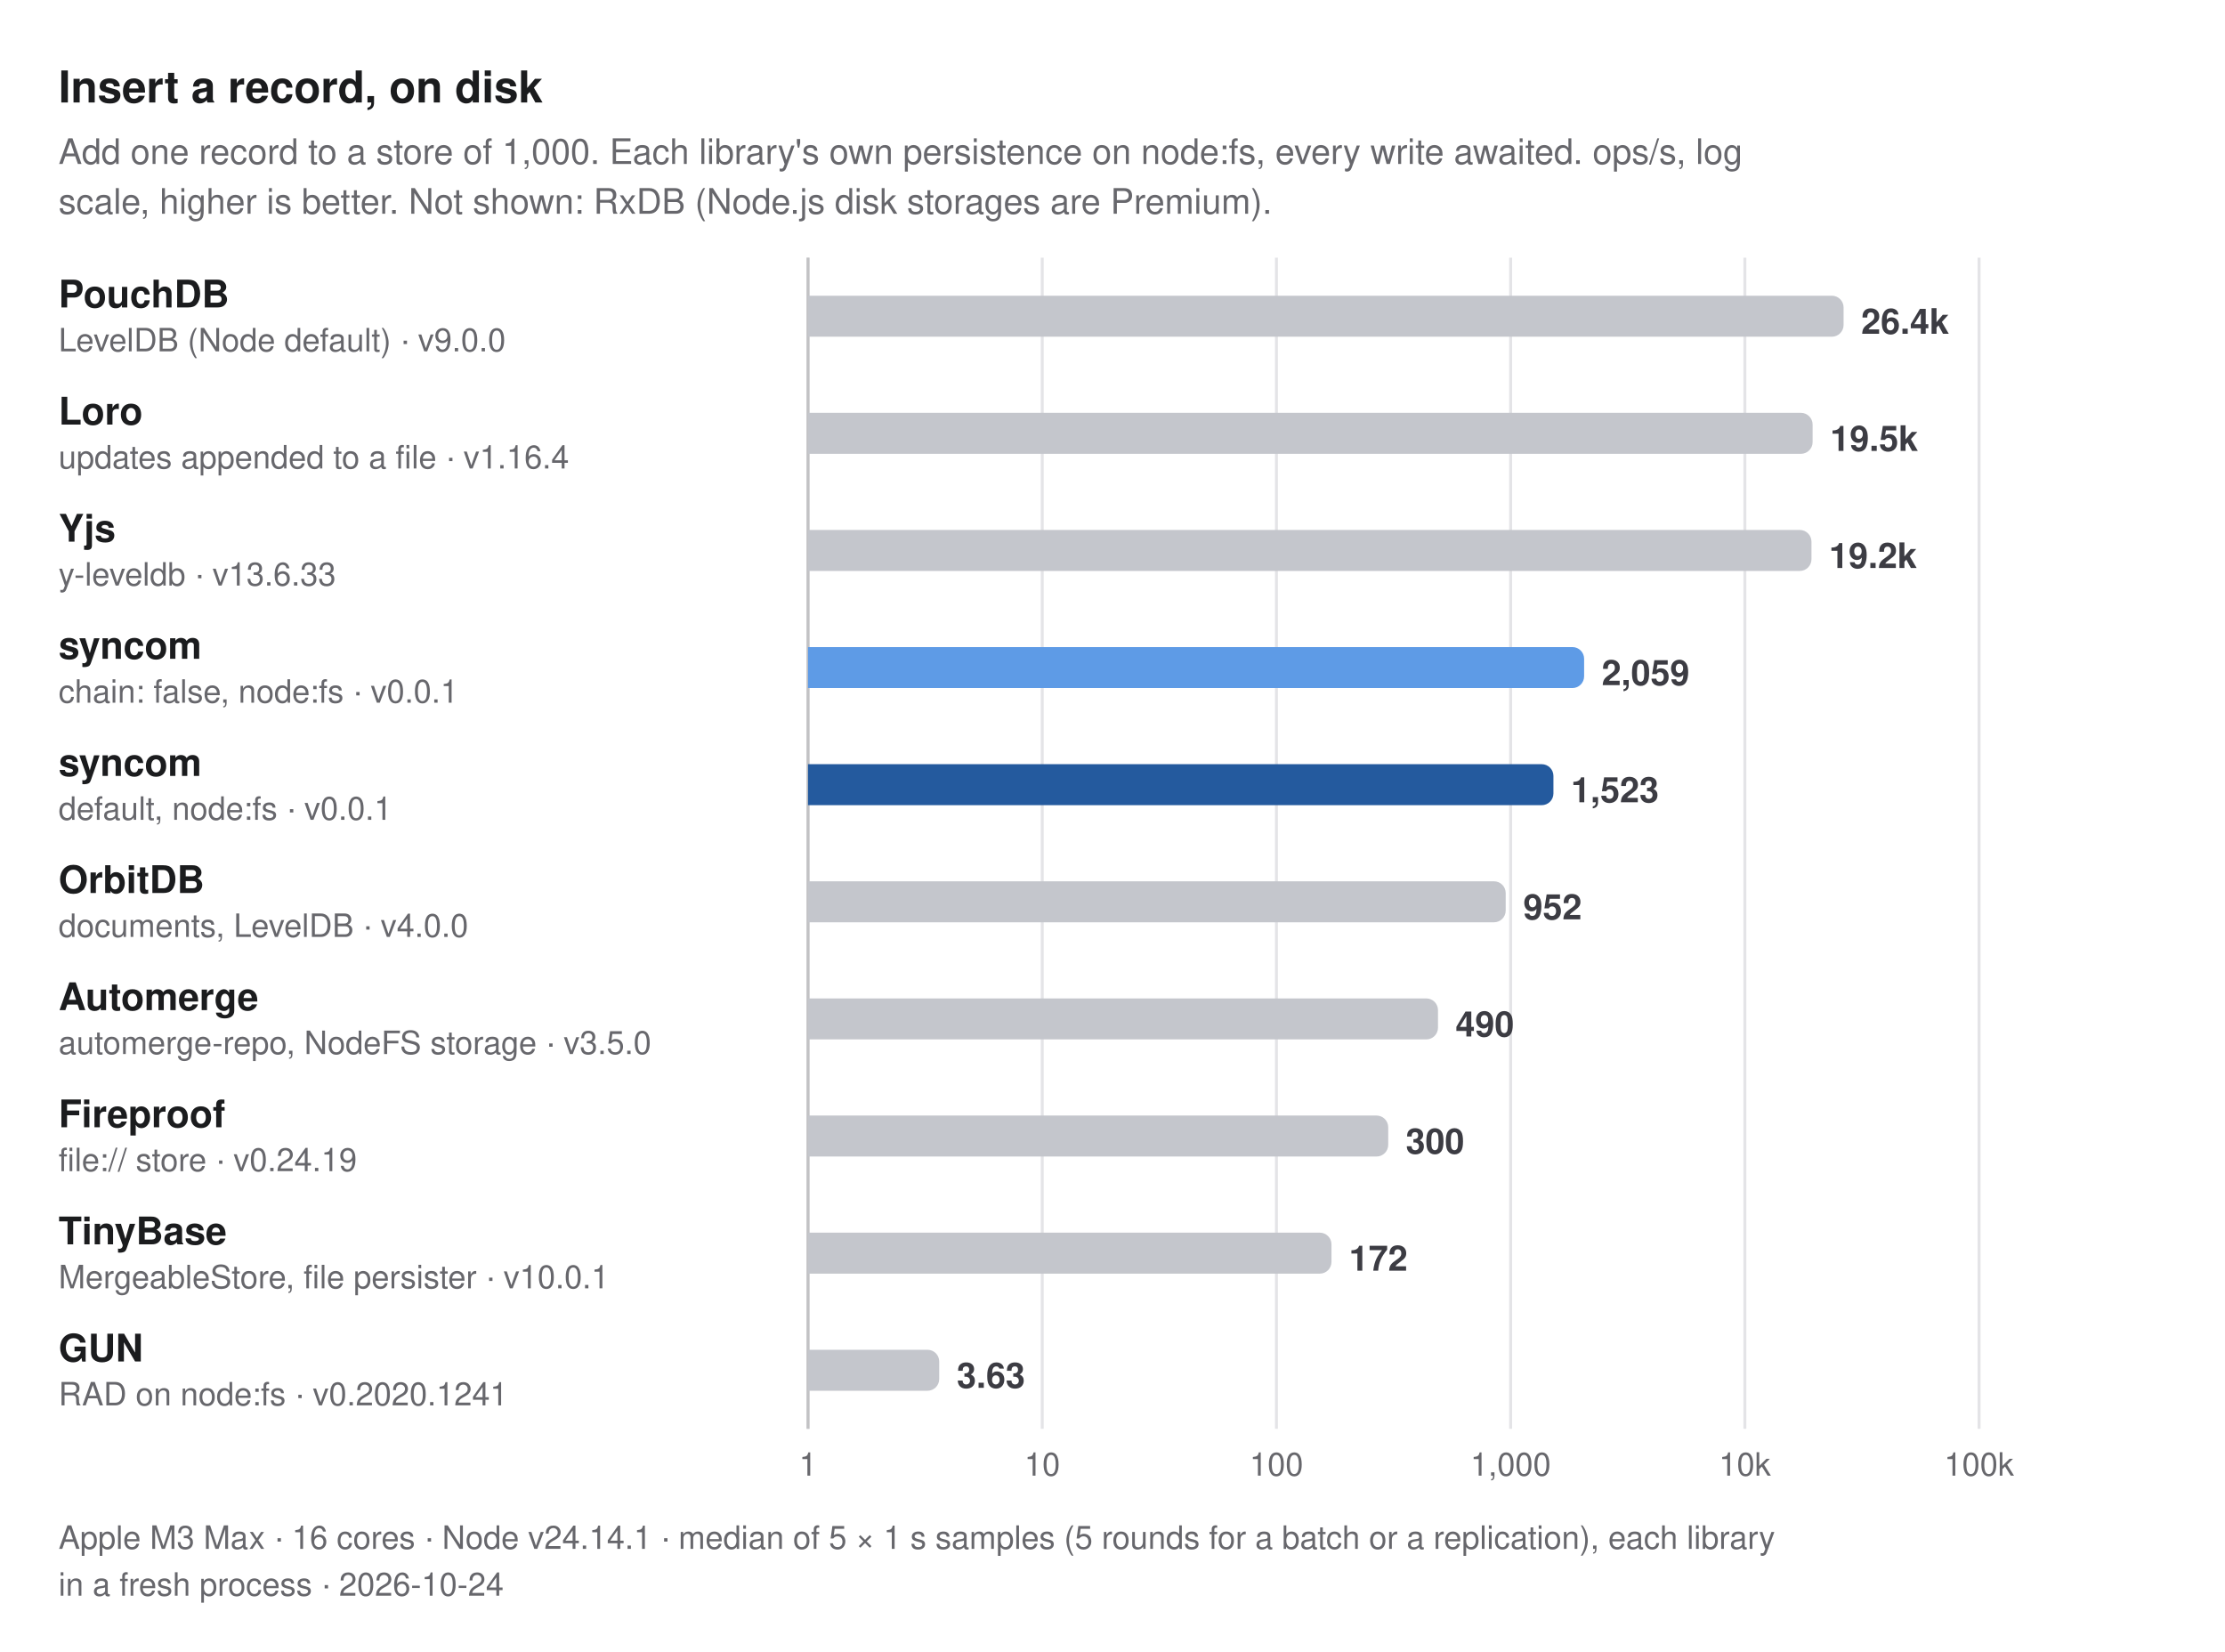
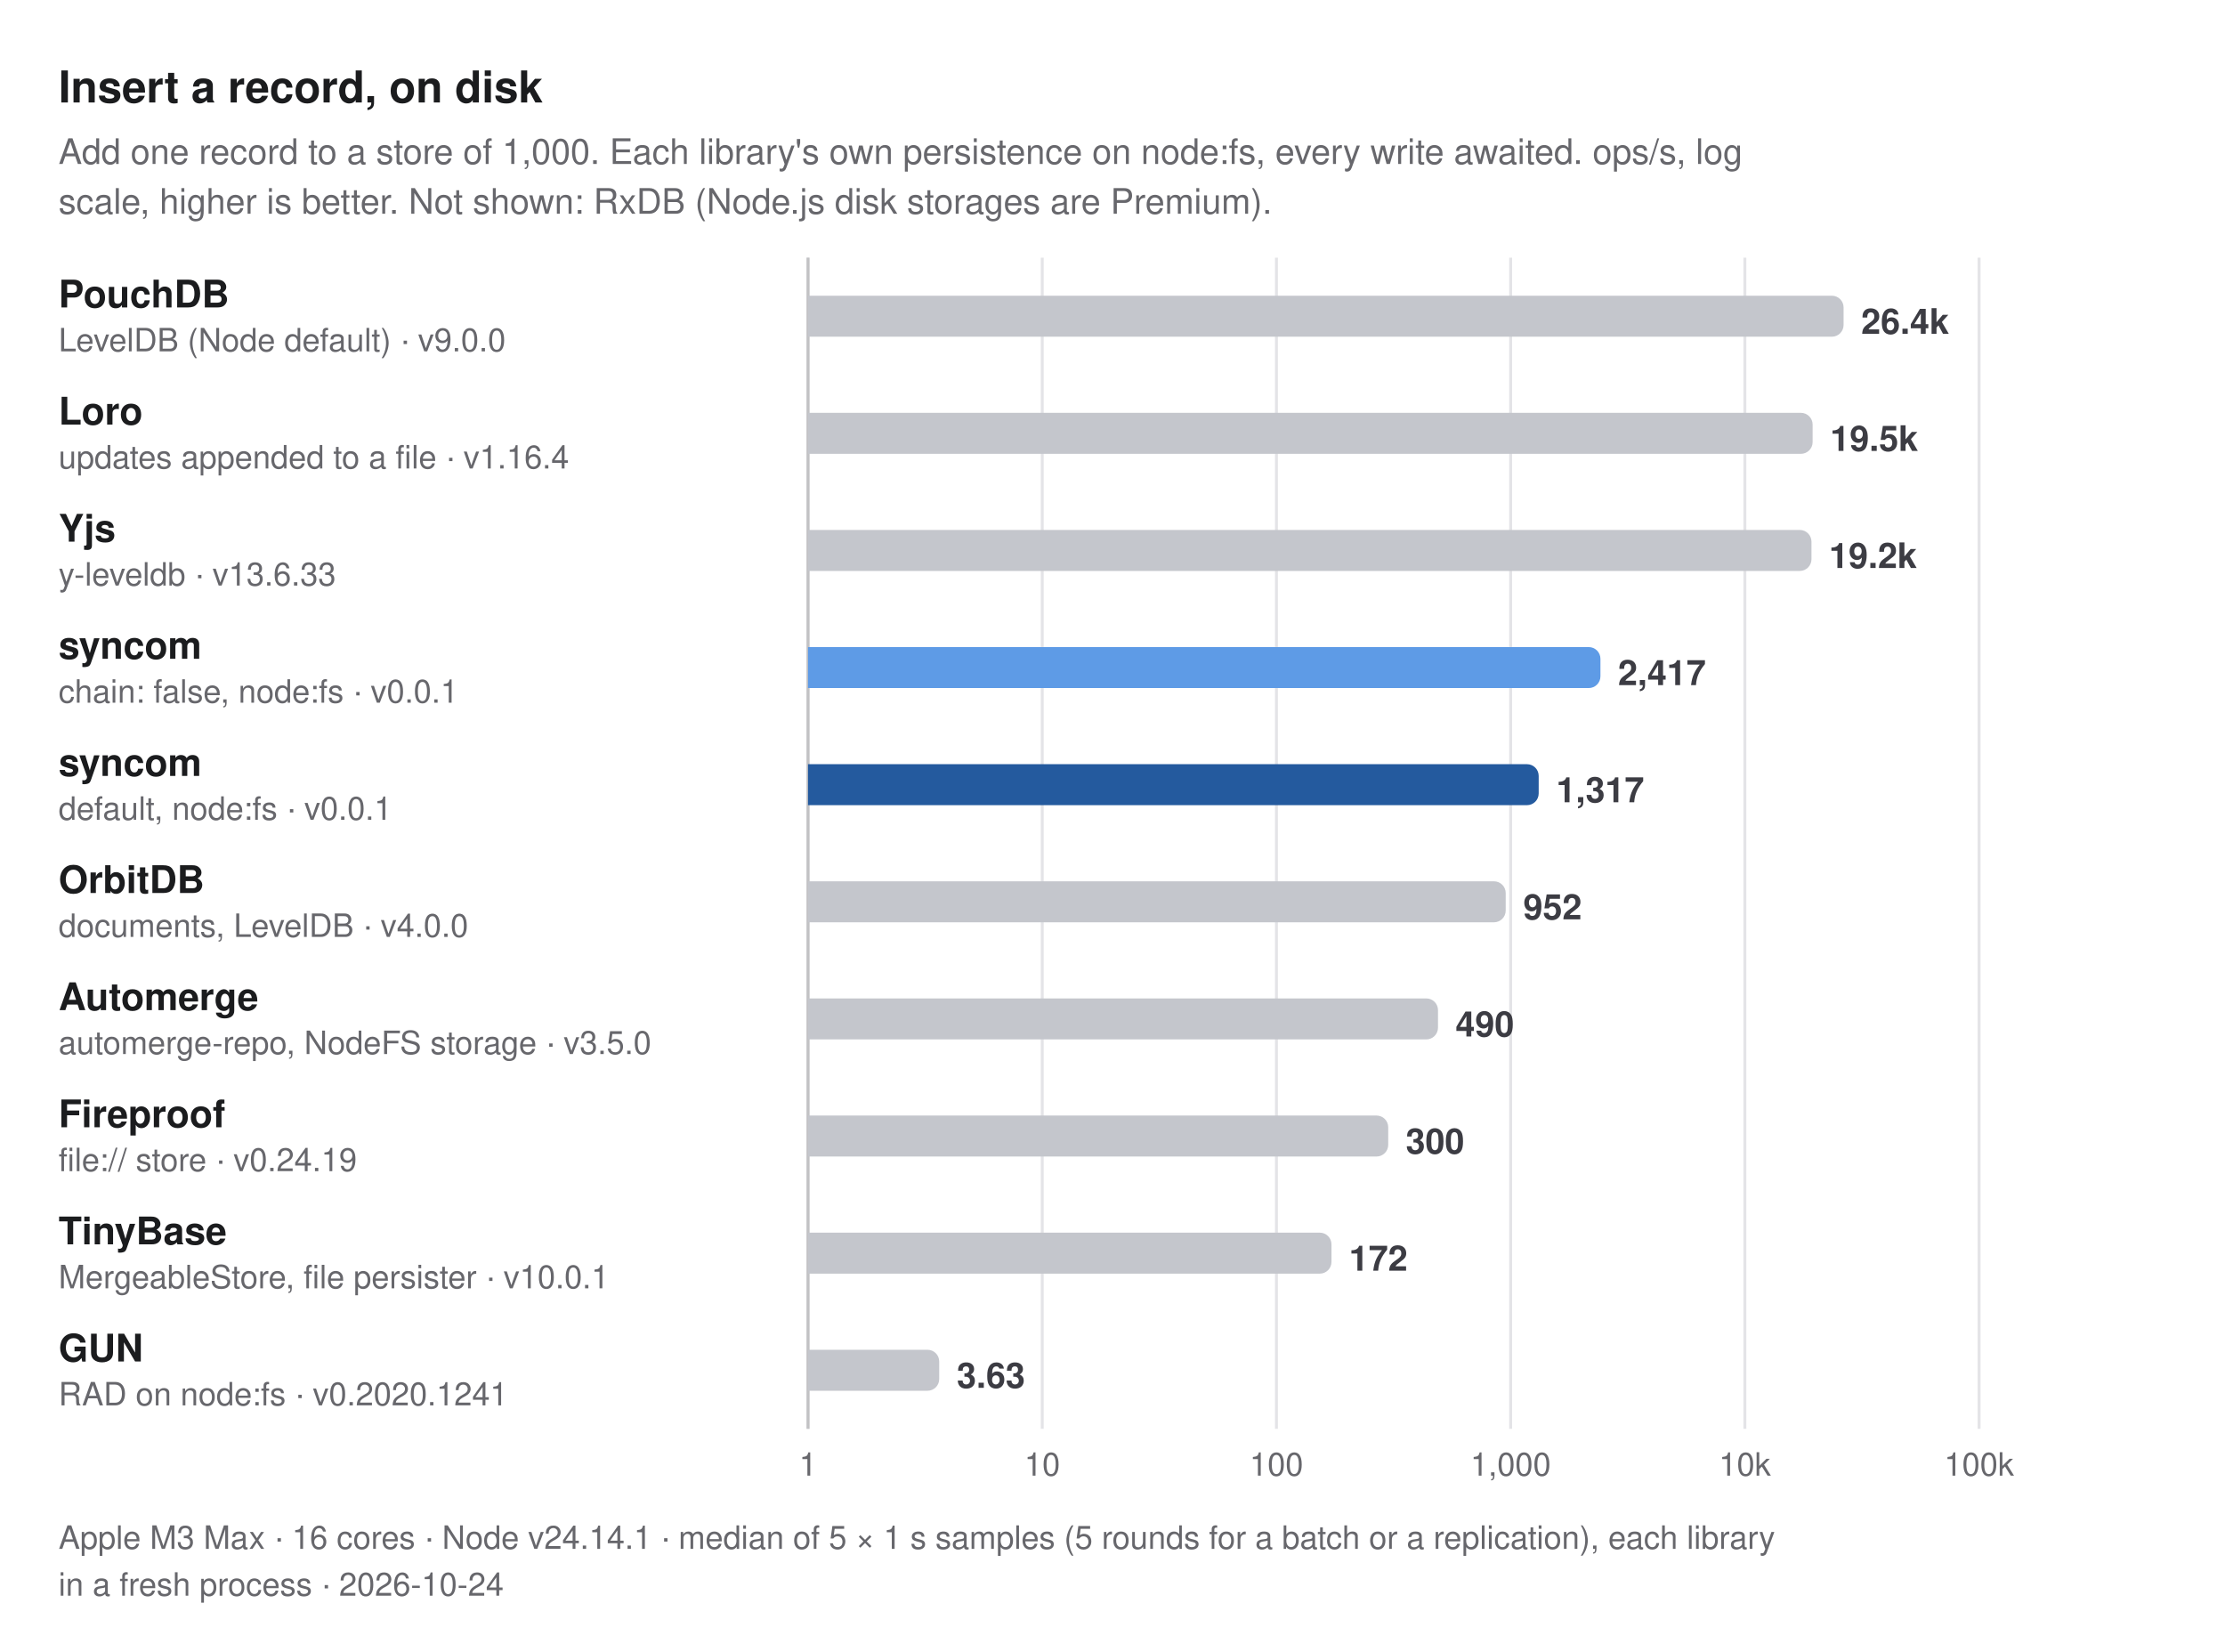
<svg xmlns="http://www.w3.org/2000/svg" width="760" height="564" viewBox="0 0 760 564" role="img" aria-label="Insert a record, on disk. Add one record to a store of 1,000. Each library's own persistence on node:fs, every write awaited. ops/s, log scale, higher is better. Not shown: RxDB (Node.js disk storages are Premium).">
  <style>
  text { font-family: -apple-system, BlinkMacSystemFont, "Segoe UI", Helvetica, Arial, sans-serif; }
  .title { font-size: 15px; font-weight: 700; fill: #1b1c1e; }
  .subtitle, .caption { font-size: 12px; fill: #67676c; }
  .caption { font-size: 11px; }
  .group { font-size: 11px; font-weight: 600; letter-spacing: 0.06em; fill: #67676c; }
  .label { font-size: 13px; font-weight: 600; fill: #1b1c1e; }
  .label.primary, .label.secondary { font-weight: 700; }
  .sublabel { font-size: 11px; fill: #67676c; }
  .value { font-size: 12px; font-weight: 600; fill: #3c3c43; font-variant-numeric: tabular-nums; }
  .value.small { font-size: 10px; }
  .legend { font-size: 11px; fill: #3c3c43; }
  .tick { font-size: 11px; fill: #67676c; font-variant-numeric: tabular-nums; }
  .grid { stroke: #e4e4e7; stroke-width: 1; }
  .axis { stroke: #c2c2c4; stroke-width: 1; }
  .ref { stroke: #67676c; stroke-width: 1; stroke-dasharray: 3 3; }
  .bar { fill: #c4c6cc; }
  .bar.primary { fill: #245a9e; }
  .bar.secondary { fill: #5e9be6; }
  @media (prefers-color-scheme: dark) {
    .title, .label { fill: #dfdfd6; }
    .subtitle, .caption, .group, .sublabel, .tick { fill: #98989f; }
    .value, .legend { fill: #c2c2c4; }
    .grid { stroke: #2e2e32; }
    .axis { stroke: #48484c; }
    .ref { stroke: #98989f; }
    .bar { fill: #46474e; }
    .bar.primary { fill: #8dbcf2; }
    .bar.secondary { fill: #3d7bd0; }
  }
</style>
  <text class="title" x="20" y="35">Insert a record, on disk</text>
  <text class="subtitle" x="20" y="56">Add one record to a store of 1,000. Each library's own persistence on node:fs, every write awaited. ops/s, log</text>
  <text class="subtitle" x="20" y="73">scale, higher is better. Not shown: RxDB (Node.js disk storages are Premium).</text>
  <line class="grid" x1="276" y1="88" x2="276" y2="488" />
  <text class="tick" x="276" y="504" text-anchor="middle">1</text>
  <line class="grid" x1="356" y1="88" x2="356" y2="488" />
  <text class="tick" x="356" y="504" text-anchor="middle">10</text>
  <line class="grid" x1="436" y1="88" x2="436" y2="488" />
  <text class="tick" x="436" y="504" text-anchor="middle">100</text>
  <line class="grid" x1="516" y1="88" x2="516" y2="488" />
  <text class="tick" x="516" y="504" text-anchor="middle">1,000</text>
  <line class="grid" x1="596" y1="88" x2="596" y2="488" />
  <text class="tick" x="596" y="504" text-anchor="middle">10k</text>
  <line class="grid" x1="676" y1="88" x2="676" y2="488" />
  <text class="tick" x="676" y="504" text-anchor="middle">100k</text>
  <line class="axis" x1="276" y1="88" x2="276" y2="488" />
  <g>
    <text class="label" x="20" y="105">PouchDB</text>
    <text class="sublabel" x="20" y="120">LevelDB (Node default) · v9.0.0</text>
    <path class="bar" d="M276,101H625.718A4,4 0 0 1 629.718,105V111A4,4 0 0 1 625.718,115H276Z" />
    <text class="value" x="635.718" y="114">26.4k</text>
  </g>
  <g>
    <text class="label" x="20" y="145">Loro</text>
    <text class="sublabel" x="20" y="160">updates appended to a file · v1.16.4</text>
    <path class="bar" d="M276,141H615.14A4,4 0 0 1 619.14,145V151A4,4 0 0 1 615.14,155H276Z" />
    <text class="value" x="625.14" y="154">19.5k</text>
  </g>
  <g>
    <text class="label" x="20" y="185">Yjs</text>
    <text class="sublabel" x="20" y="200">y-leveldb · v13.6.33</text>
    <path class="bar" d="M276,181H614.749A4,4 0 0 1 618.749,185V191A4,4 0 0 1 614.749,195H276Z" />
    <text class="value" x="624.749" y="194">19.2k</text>
  </g>
  <g>
    <text class="label secondary" x="20" y="225">syncom</text>
    <text class="sublabel" x="20" y="240">chain: false, node:fs · v0.0.1</text>
-     <path class="bar secondary" d="M276,221H537.092A4,4 0 0 1 541.092,225V231A4,4 0 0 1 537.092,235H276Z" />
-     <text class="value" x="547.092" y="234">2,059</text>
+     <path class="bar secondary" d="M276,221H542.667A4,4 0 0 1 546.667,225V231A4,4 0 0 1 542.667,235H276Z" />
+     <text class="value" x="552.667" y="234">2,417</text>
  </g>
  <g>
    <text class="label primary" x="20" y="265">syncom</text>
    <text class="sublabel" x="20" y="280">default, node:fs · v0.0.1</text>
-     <path class="bar primary" d="M276,261H526.611A4,4 0 0 1 530.611,265V271A4,4 0 0 1 526.611,275H276Z" />
-     <text class="value" x="536.611" y="274">1,523</text>
+     <path class="bar primary" d="M276,261H521.576A4,4 0 0 1 525.576,265V271A4,4 0 0 1 521.576,275H276Z" />
+     <text class="value" x="531.576" y="274">1,317</text>
  </g>
  <g>
    <text class="label" x="20" y="305">OrbitDB</text>
    <text class="sublabel" x="20" y="320">documents, LevelDB · v4.0.0</text>
    <path class="bar" d="M276,301H510.305A4,4 0 0 1 514.305,305V311A4,4 0 0 1 510.305,315H276Z" />
    <text class="value" x="520.305" y="314">952</text>
  </g>
  <g>
    <text class="label" x="20" y="345">Automerge</text>
    <text class="sublabel" x="20" y="360">automerge-repo, NodeFS storage · v3.5.0</text>
    <path class="bar" d="M276,341H487.181A4,4 0 0 1 491.181,345V351A4,4 0 0 1 487.181,355H276Z" />
    <text class="value" x="497.181" y="354">490</text>
  </g>
  <g>
    <text class="label" x="20" y="385">Fireproof</text>
    <text class="sublabel" x="20" y="400">file:// store · v0.24.19</text>
    <path class="bar" d="M276,381H470.18A4,4 0 0 1 474.18,385V391A4,4 0 0 1 470.18,395H276Z" />
    <text class="value" x="480.18" y="394">300</text>
  </g>
  <g>
    <text class="label" x="20" y="425">TinyBase</text>
    <text class="sublabel" x="20" y="440">MergeableStore, file persister · v10.0.1</text>
    <path class="bar" d="M276,421H450.797A4,4 0 0 1 454.797,425V431A4,4 0 0 1 450.797,435H276Z" />
    <text class="value" x="460.797" y="434">172</text>
  </g>
  <g>
    <text class="label" x="20" y="465">GUN</text>
    <text class="sublabel" x="20" y="480">RAD on node:fs · v0.2020.1241</text>
    <path class="bar" d="M276,461H316.811A4,4 0 0 1 320.811,465V471A4,4 0 0 1 316.811,475H276Z" />
    <text class="value" x="326.811" y="474">3.63</text>
  </g>
  <text class="caption" x="20" y="529">Apple M3 Max · 16 cores · Node v24.14.1 · median of 5 × 1 s samples (5 rounds for a batch or a replication), each library</text>
  <text class="caption" x="20" y="545">in a fresh process · 2026-10-24</text>
</svg>
